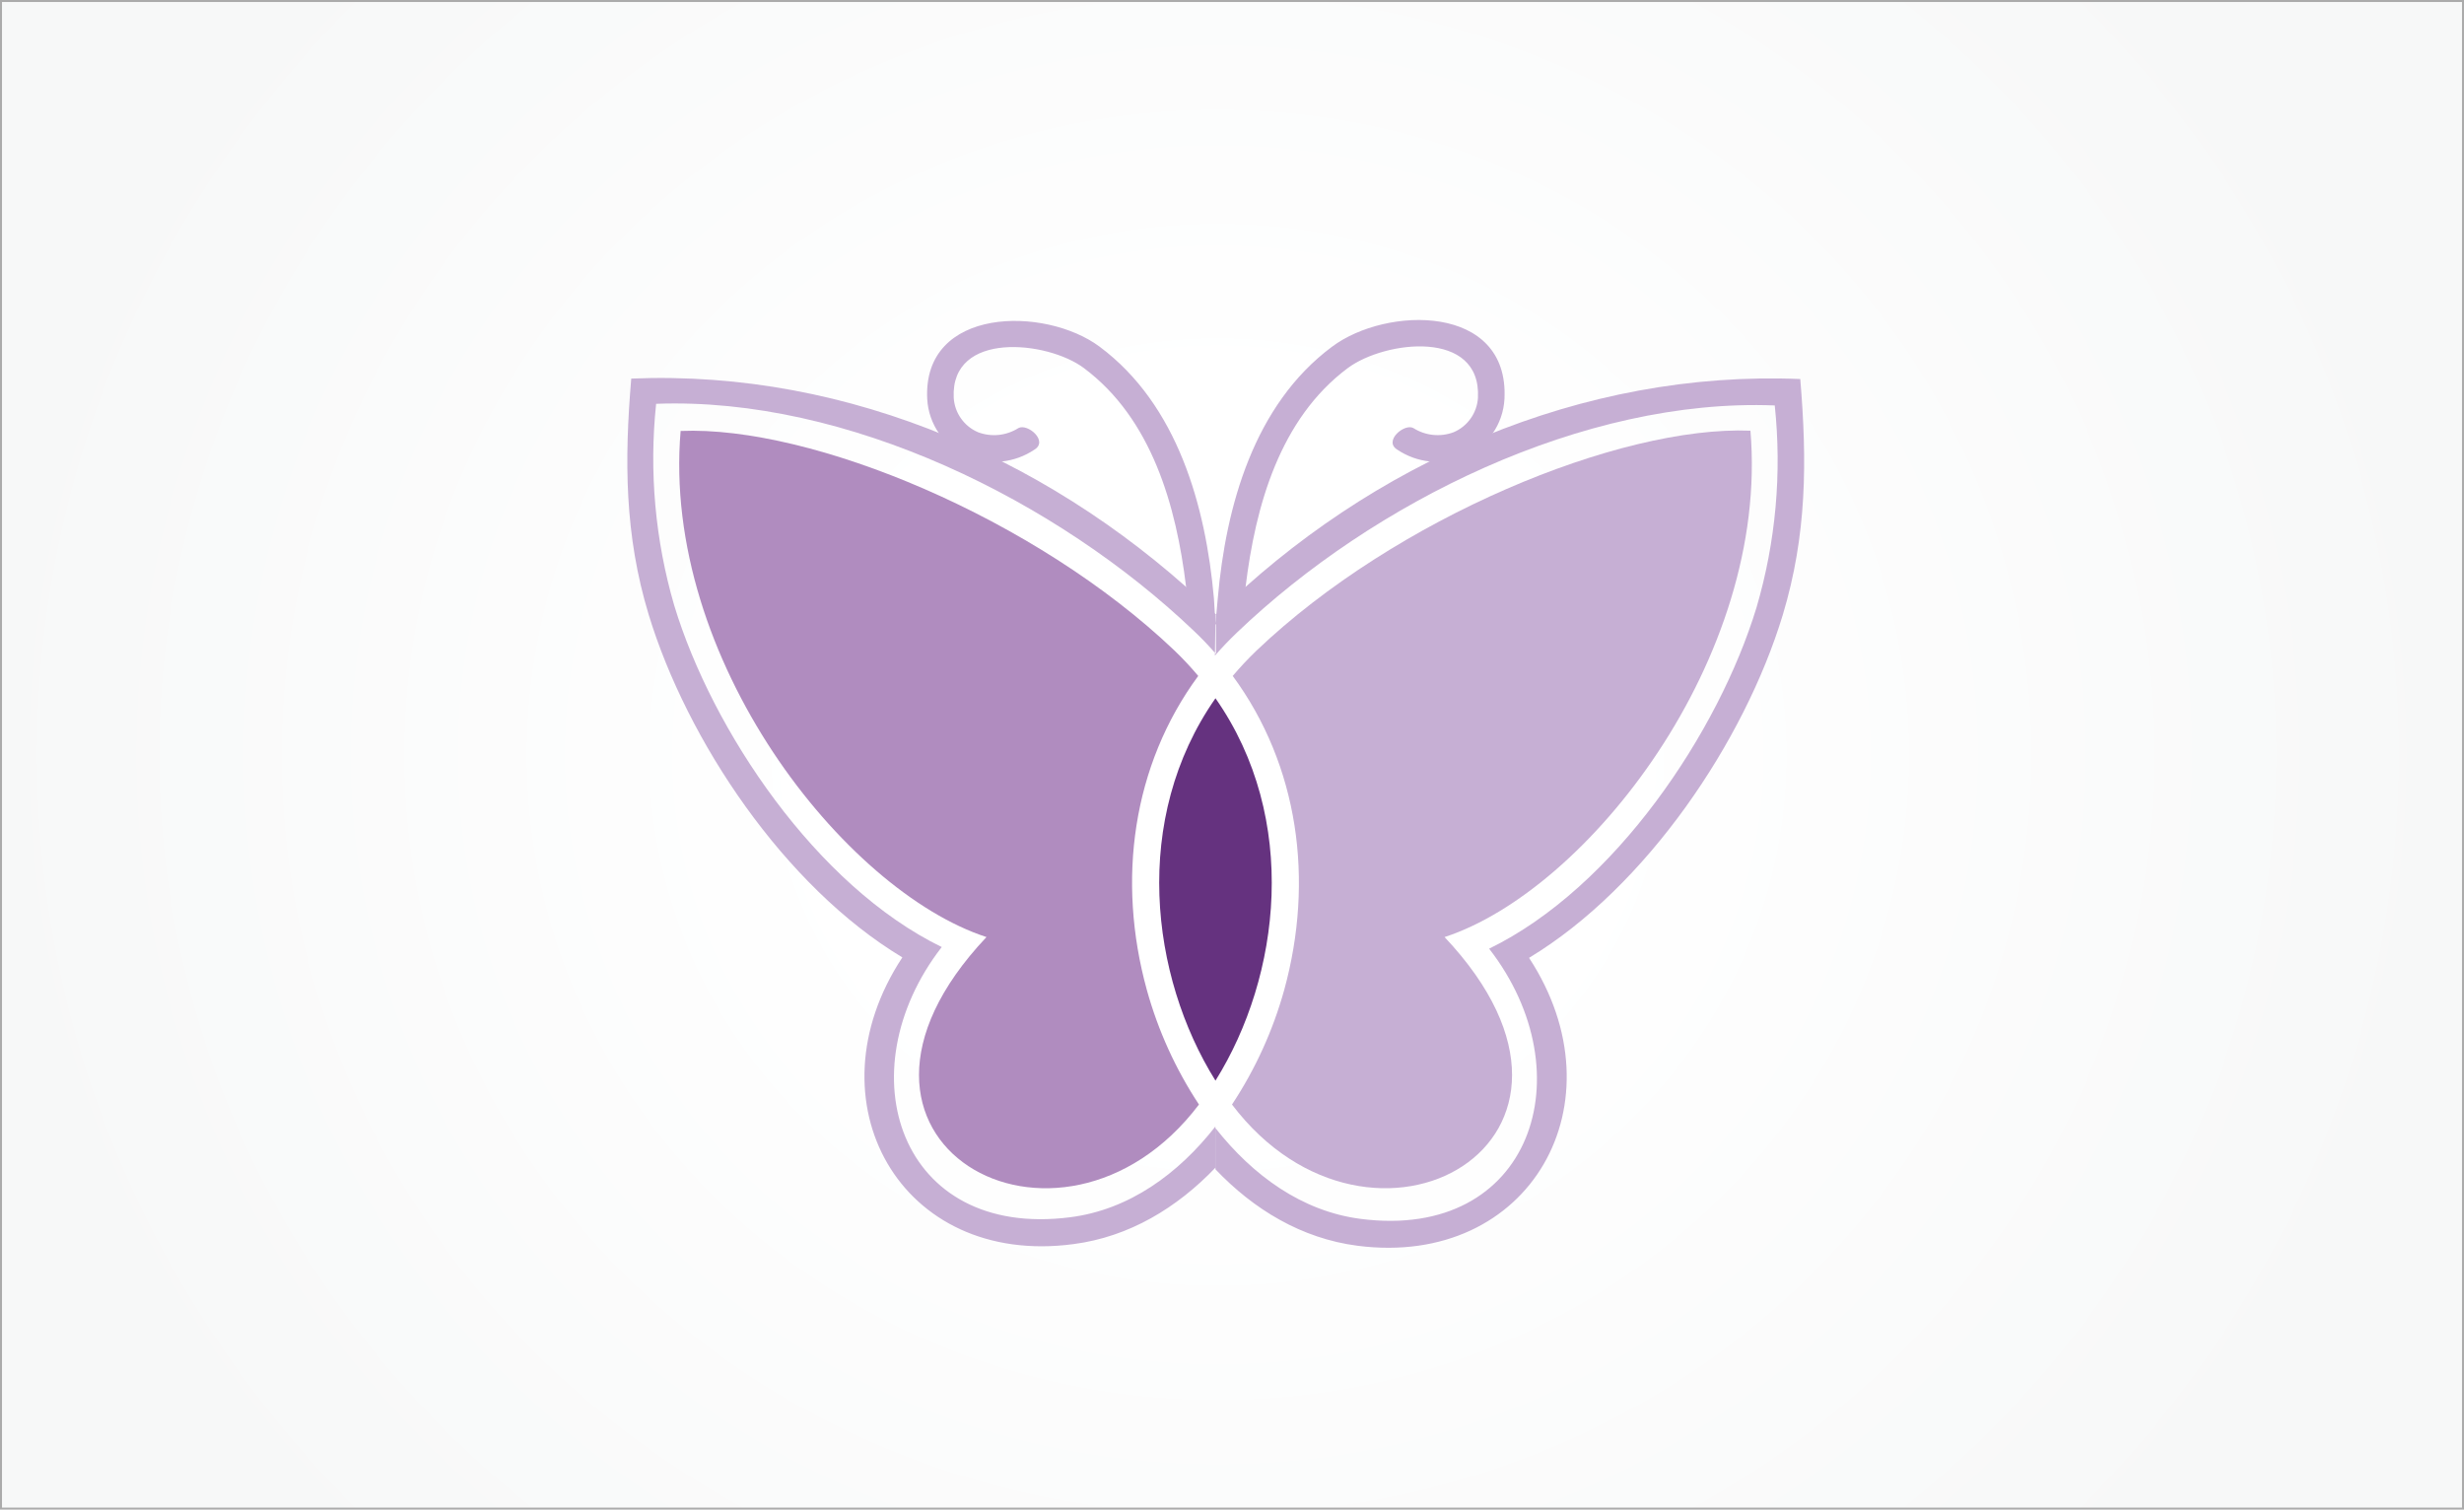
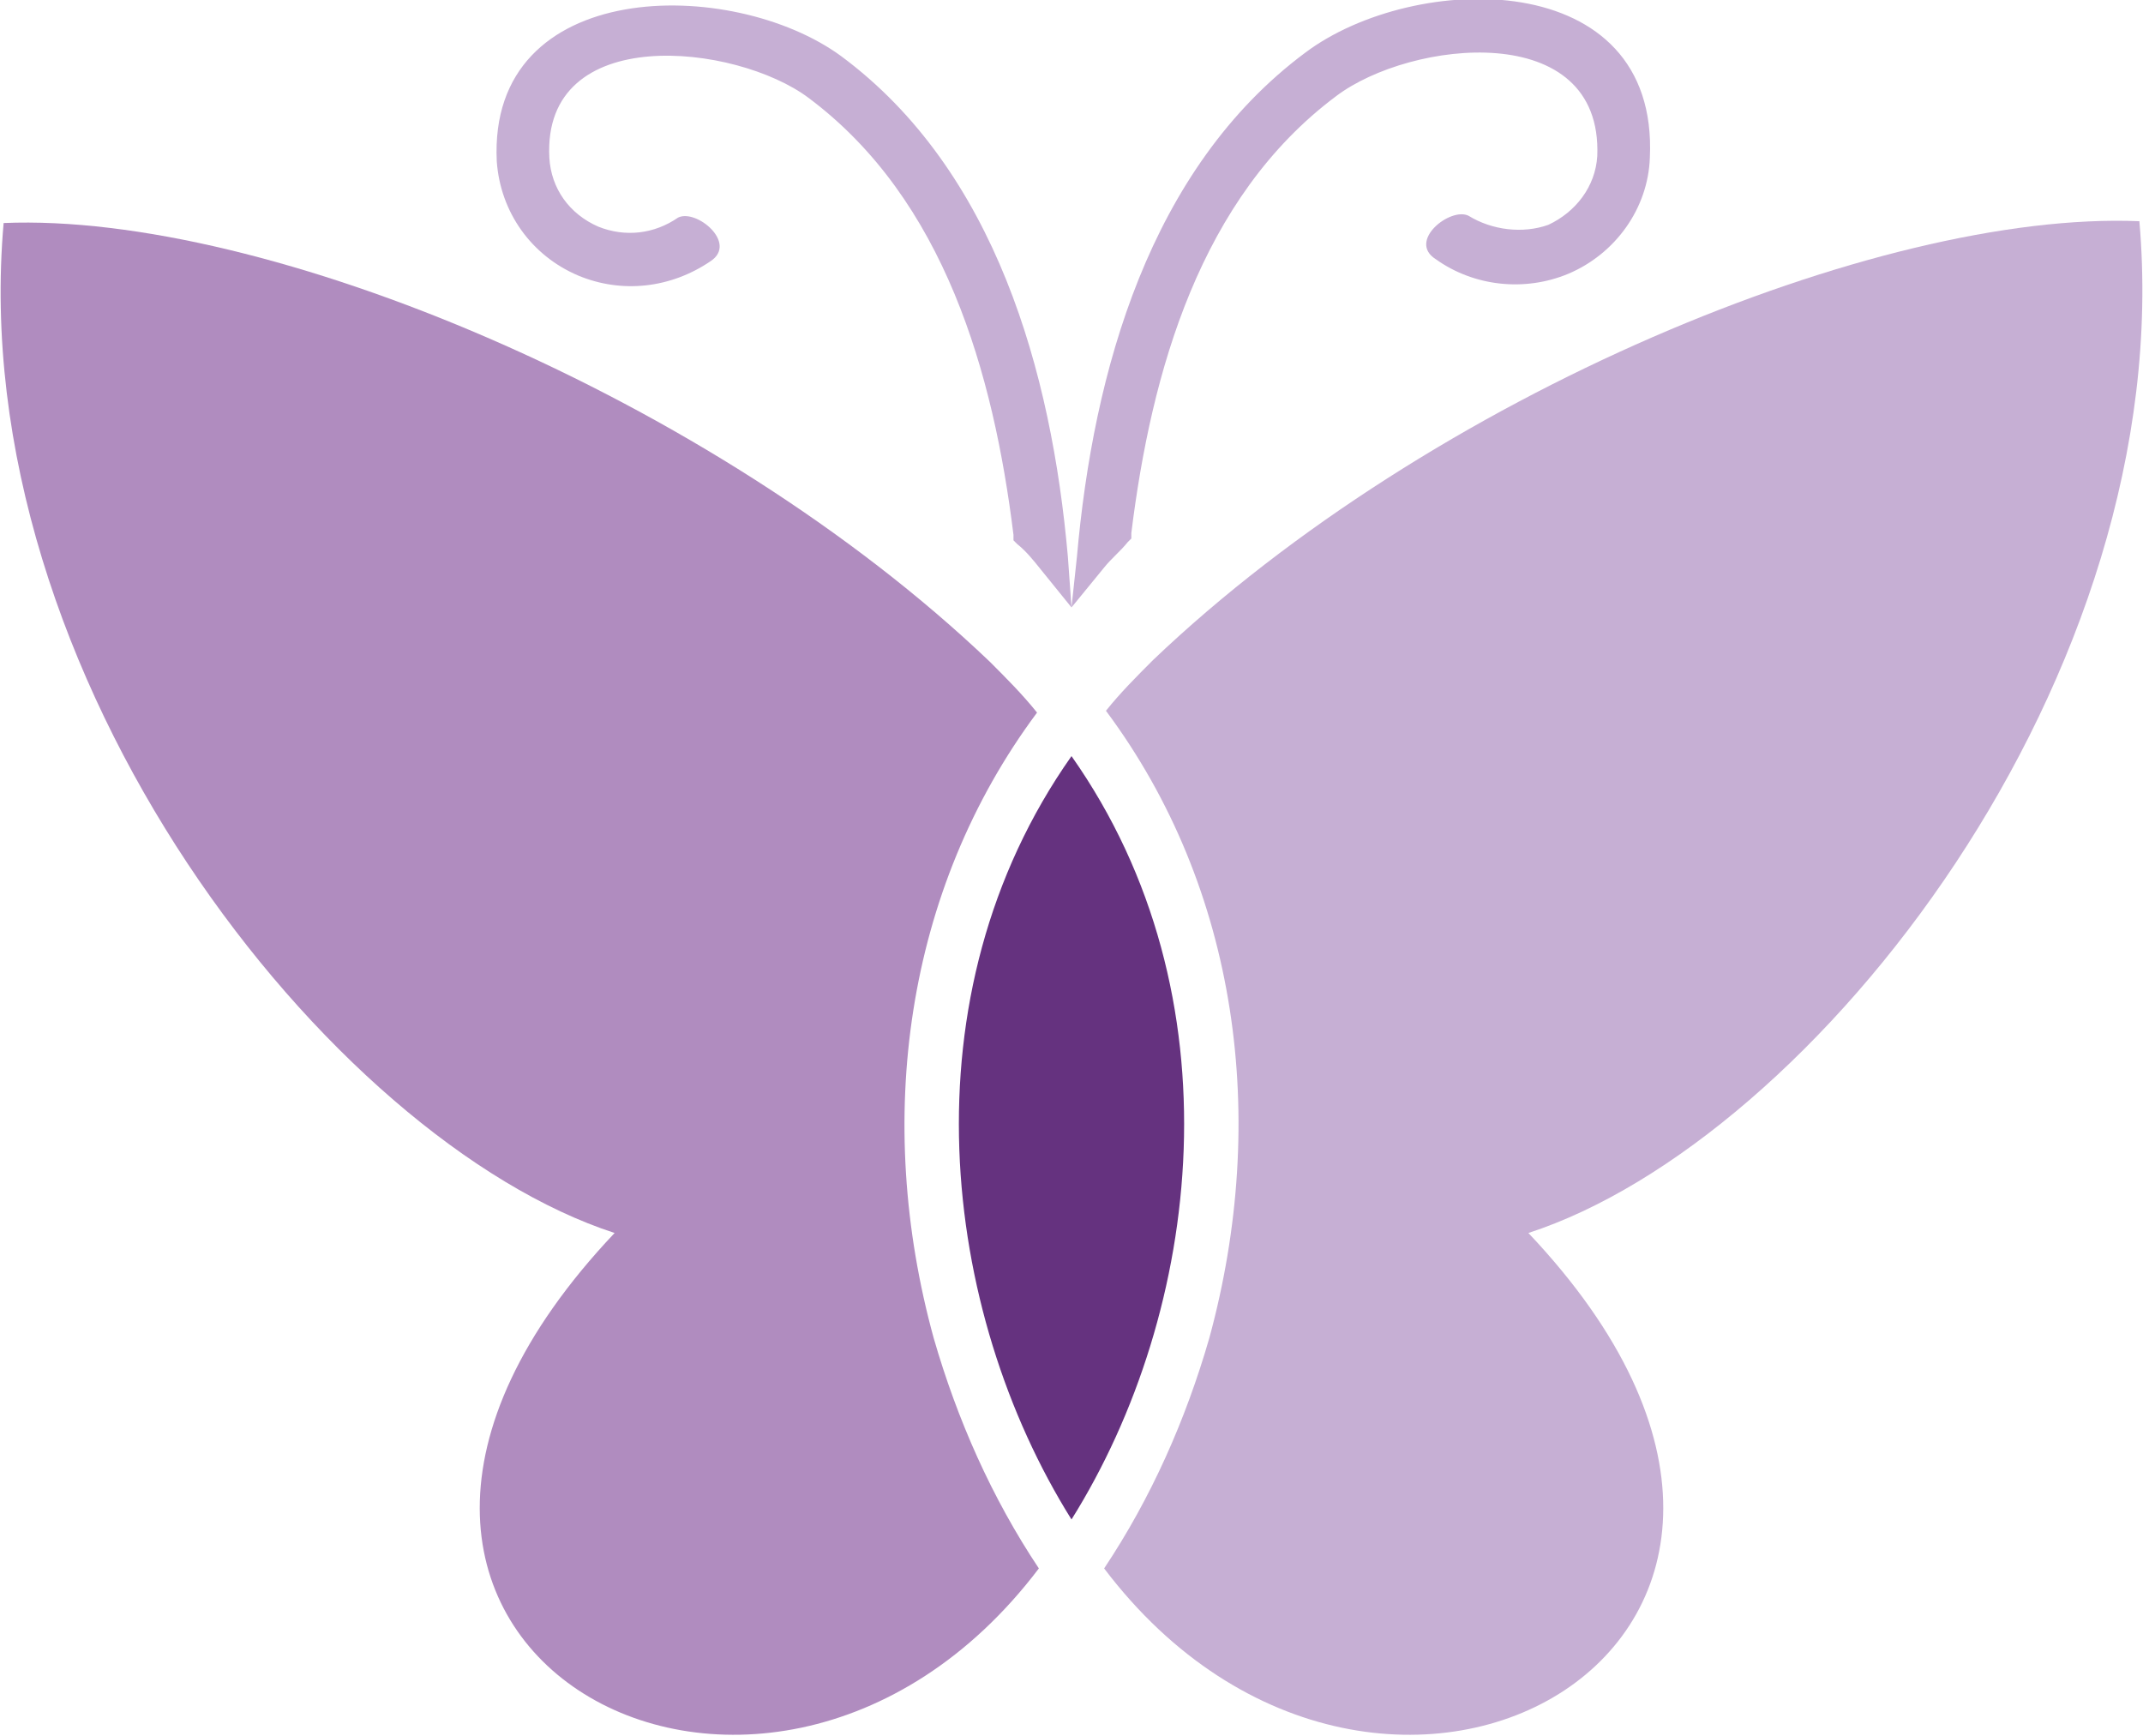
- <svg xmlns="http://www.w3.org/2000/svg" viewBox="0 0 271.48 166.31">
-   <defs>
-     <style>.cls-1{stroke:#ababab;stroke-miterlimit:2.61;stroke-width:0.22px;fill:url(#GradientFill_1);}.cls-2{fill:#c6afd4;}.cls-2,.cls-3,.cls-4{fill-rule:evenodd;}.cls-3{fill:#b08cbf;}.cls-4{fill:#65327f;}</style>
-     <radialGradient id="GradientFill_1" cx="425.45" cy="251.08" r="228.09" gradientTransform="translate(-121.09 -57.44) scale(0.6 0.56)" gradientUnits="userSpaceOnUse">
-       <stop offset="0" stop-color="#fff" />
-       <stop offset="0.31" stop-color="#fff" />
-       <stop offset="1" stop-color="#f7f8f8" />
-     </radialGradient>
-   </defs>
-   <g id="Layer_1" data-name="Layer 1">
-     <rect class="cls-1" x="0.11" y="0.11" width="271.26" height="166.1" />
-   </g>
-   <g id="Layer_2" data-name="Layer 2">
-     <path class="cls-2" d="M306.5,346.28h0c17.13-16.81,40.37-27,64.43-26,.76,9.06.73,17.18-1.93,26-4.21,13.88-15,29.95-27.95,37.77,10.41,15.89.17,34.17-18.9,31.72-6.17-.8-11.44-4-15.65-8.42v-4.54c4.1,5.2,9.52,9.17,16,10,18.82,2.42,24.85-16,14.15-29.77,13.83-6.74,25.3-23.87,29.47-37.62a57.59,57.59,0,0,0,2-22.23c-21.08-.83-44.23,10.66-59.23,25-.86.82-1.68,1.68-2.45,2.56ZM272,384c-13-7.82-23.73-23.89-27.95-37.77-2.66-8.76-2.68-17-1.92-26,24.14-1,47.19,9.28,64.42,26v4.34h0a34.62,34.62,0,0,0-2.45-2.56c-15-14.3-38.15-25.79-59.23-25a57.82,57.82,0,0,0,2,22.23c4.17,13.75,15.64,30.88,29.47,37.62-10.69,13.78-4.67,32.19,14.15,29.77,6.52-.83,11.94-4.81,16-10h0v4.54h0c-4.2,4.39-9.47,7.62-15.65,8.42C271.78,418.13,261.55,399.85,272,384Z" transform="translate(-172.58 -278.52)" />
-     <path class="cls-3" d="M281.27,381.76c-21.18,22.43,8.06,38.72,23.41,18.45a44.46,44.46,0,0,1-5.75-12.65c-3.32-12.07-1.59-24.7,5.67-34.57a35.43,35.43,0,0,0-2.6-2.78C286.66,335.59,262,325.4,247.57,326,245.44,351.08,265.6,376.66,281.27,381.76Z" transform="translate(-172.58 -278.52)" />
-     <path class="cls-2" d="M331.74,381.76c21.18,22.44-8.06,38.71-23.42,18.45a44.5,44.5,0,0,0,5.76-12.65c3.31-12.07,1.58-24.7-5.68-34.57a37.59,37.59,0,0,1,2.61-2.78c15.33-14.62,40-24.81,54.43-24.24C367.57,351.08,347.41,376.66,331.74,381.76Z" transform="translate(-172.58 -278.52)" />
-     <path class="cls-4" d="M306.5,397.58c7.19-11.51,9.28-28.86,0-42.13C297.22,368.72,299.31,386.07,306.5,397.58Z" transform="translate(-172.58 -278.52)" />
-     <path class="cls-2" d="M306.5,347.24l.25-2.77c.89-10.19,4-21.36,12.59-27.75,6-4.5,19.53-4.75,19,5.75a7.35,7.35,0,0,1-4.47,6.38,7.93,7.93,0,0,1-7.34-.79c-1.55-.95.79-2.92,1.77-2.38a5,5,0,0,0,4.44.46,4.42,4.42,0,0,0,2.68-3.8c.37-7.59-10.25-6.31-14.34-3.27-7.51,5.6-10.18,15.22-11.26,24.09l0,.29-.2.22q-.66.69-1.26,1.44l-1.82,2.23v0h0v0l-1.82-2.24q-.6-.74-1.26-1.44l-.2-.21,0-.29c-1.08-8.87-3.76-18.49-11.26-24.09-4-3-14.7-4.15-14.34,3.27a4.42,4.42,0,0,0,2.68,3.8,5,5,0,0,0,4.45-.46c1-.54,3.33,1.42,1.76,2.38a7.91,7.91,0,0,1-7.33.79,7.34,7.34,0,0,1-4.48-6.38c-.51-10.18,13-10.23,19-5.75,8.58,6.39,11.69,17.56,12.59,27.74Z" transform="translate(-172.58 -278.52)" />
-   </g>
+ <svg xmlns="http://www.w3.org/2000/svg" version="1.1" id="butter" x="0px" y="0px" viewBox="0 0 118.2 95.7" style="enable-background:new 0 0 118.2 95.7;" xml:space="preserve">
+   <style type="text/css">
+ 	.st0{fill-rule:evenodd;clip-rule:evenodd;fill:#B08CBF;}
+ 	.st1{fill-rule:evenodd;clip-rule:evenodd;fill:#C6AFD4;}
+ 	.st2{fill-rule:evenodd;clip-rule:evenodd;fill:#65327F;}
+ </style>
+   <path id="_4" class="st0" d="M33.9,68c-21.2,22.4,8.1,38.7,23.4,18.5c-2.6-3.9-4.5-8.2-5.8-12.7c-3.3-12-1.6-24.7,5.7-34.5  c-0.8-1-1.7-1.9-2.6-2.8c-15.3-14.6-40-24.8-54.4-24.2C-2,37.3,18.2,62.9,33.9,68z" />
+   <path id="_3" class="st1" d="M84.3,68c21.2,22.4-8.1,38.7-23.4,18.5c2.6-3.9,4.5-8.2,5.8-12.7C70,61.7,68.3,49,61,39.2  c0.8-1,1.7-1.9,2.6-2.8c15.3-14.6,40-24.8,54.4-24.2C120.2,37.3,100,62.9,84.3,68z" />
+   <path id="_2" class="st2" d="M59.1,83.8c7.2-11.5,9.3-28.9,0-42.1C49.8,54.9,51.9,72.3,59.1,83.8z" />
+   <path id="_1" class="st1" d="M59.1,33.5l0.3-2.8c0.9-10.2,4-21.4,12.6-27.8c6-4.5,19.5-4.8,19,5.8c-0.1,2.8-1.9,5.3-4.5,6.4  c-2.4,1-5.2,0.7-7.3-0.8c-1.6-1,0.8-2.9,1.8-2.4c1.3,0.8,3,1,4.4,0.5c1.5-0.7,2.6-2.1,2.7-3.8C88.4,1,77.8,2.2,73.7,5.3  c-7.5,5.6-10.2,15.2-11.3,24.1v0.3l-0.2,0.2c-0.4,0.5-0.9,0.9-1.3,1.4L59.1,33.5L59.1,33.5l-1.7-2.1c-0.4-0.5-0.8-1-1.3-1.4  l-0.2-0.2v-0.3c-1.1-8.9-3.8-18.5-11.3-24.1c-4-3-14.7-4.2-14.3,3.3c0.1,1.7,1.1,3.1,2.7,3.8c1.5,0.6,3.1,0.4,4.4-0.5  c1-0.5,3.3,1.4,1.8,2.4c-2.2,1.5-4.9,1.8-7.3,0.8c-2.6-1.1-4.3-3.5-4.5-6.3c-0.5-10.2,13-10.2,19-5.8C54.9,9.4,58,20.5,58.9,30.7  L59.1,33.5z" />
</svg>
